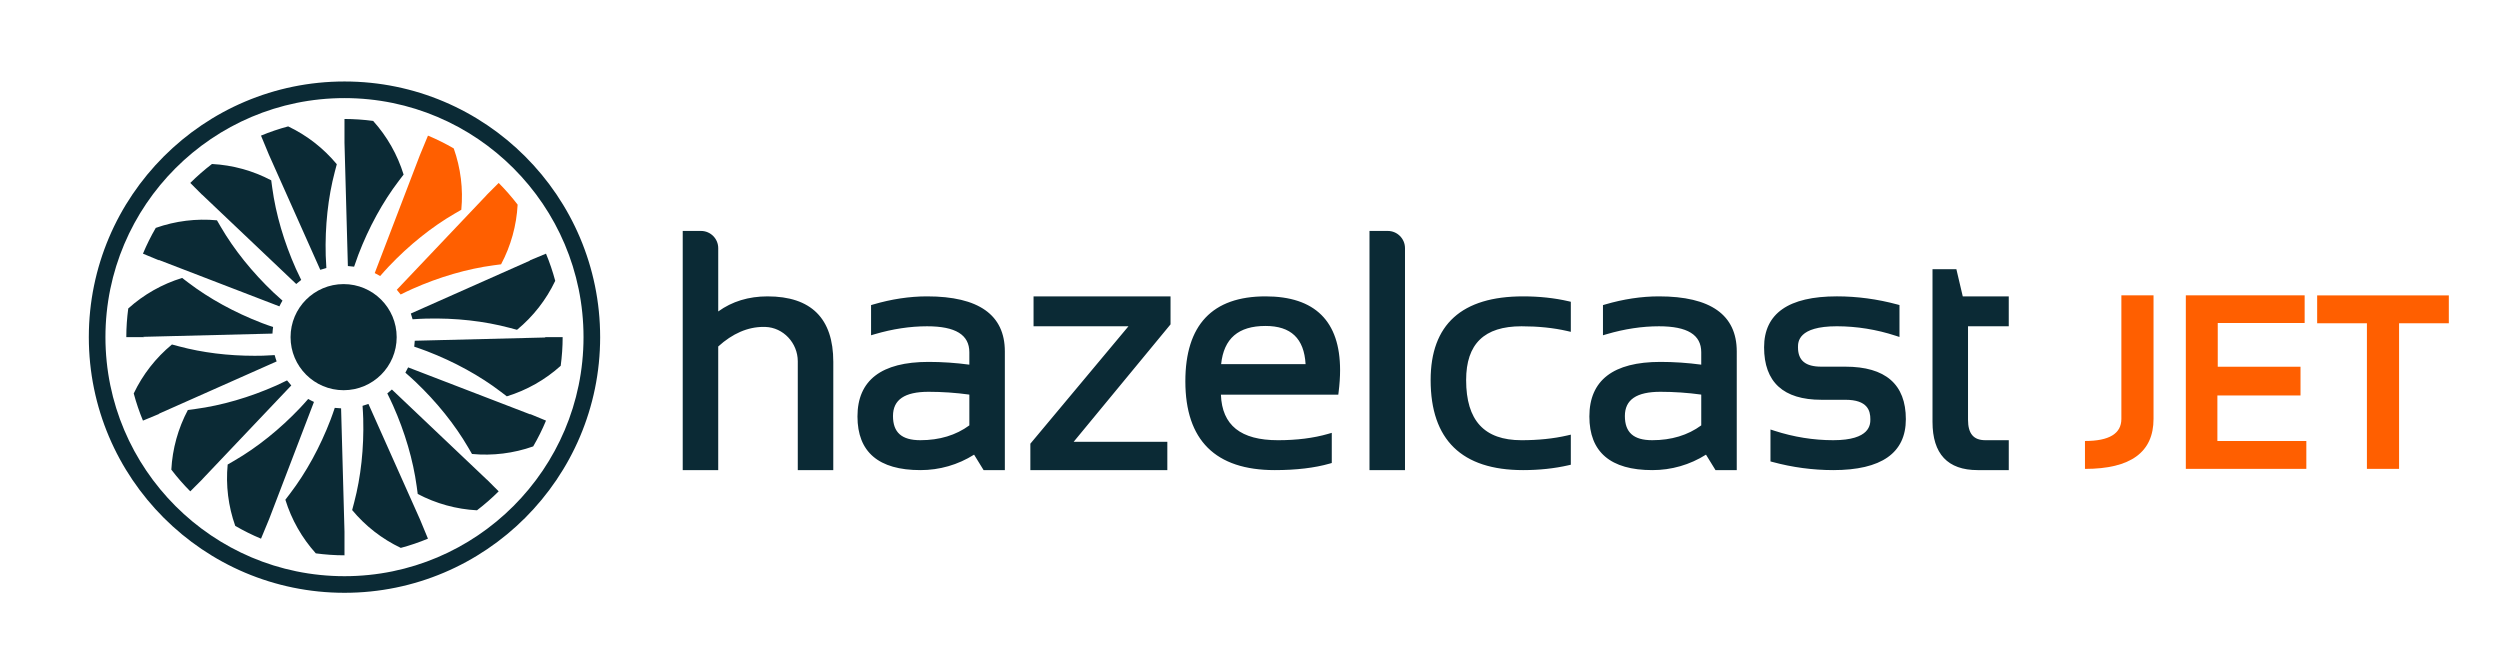
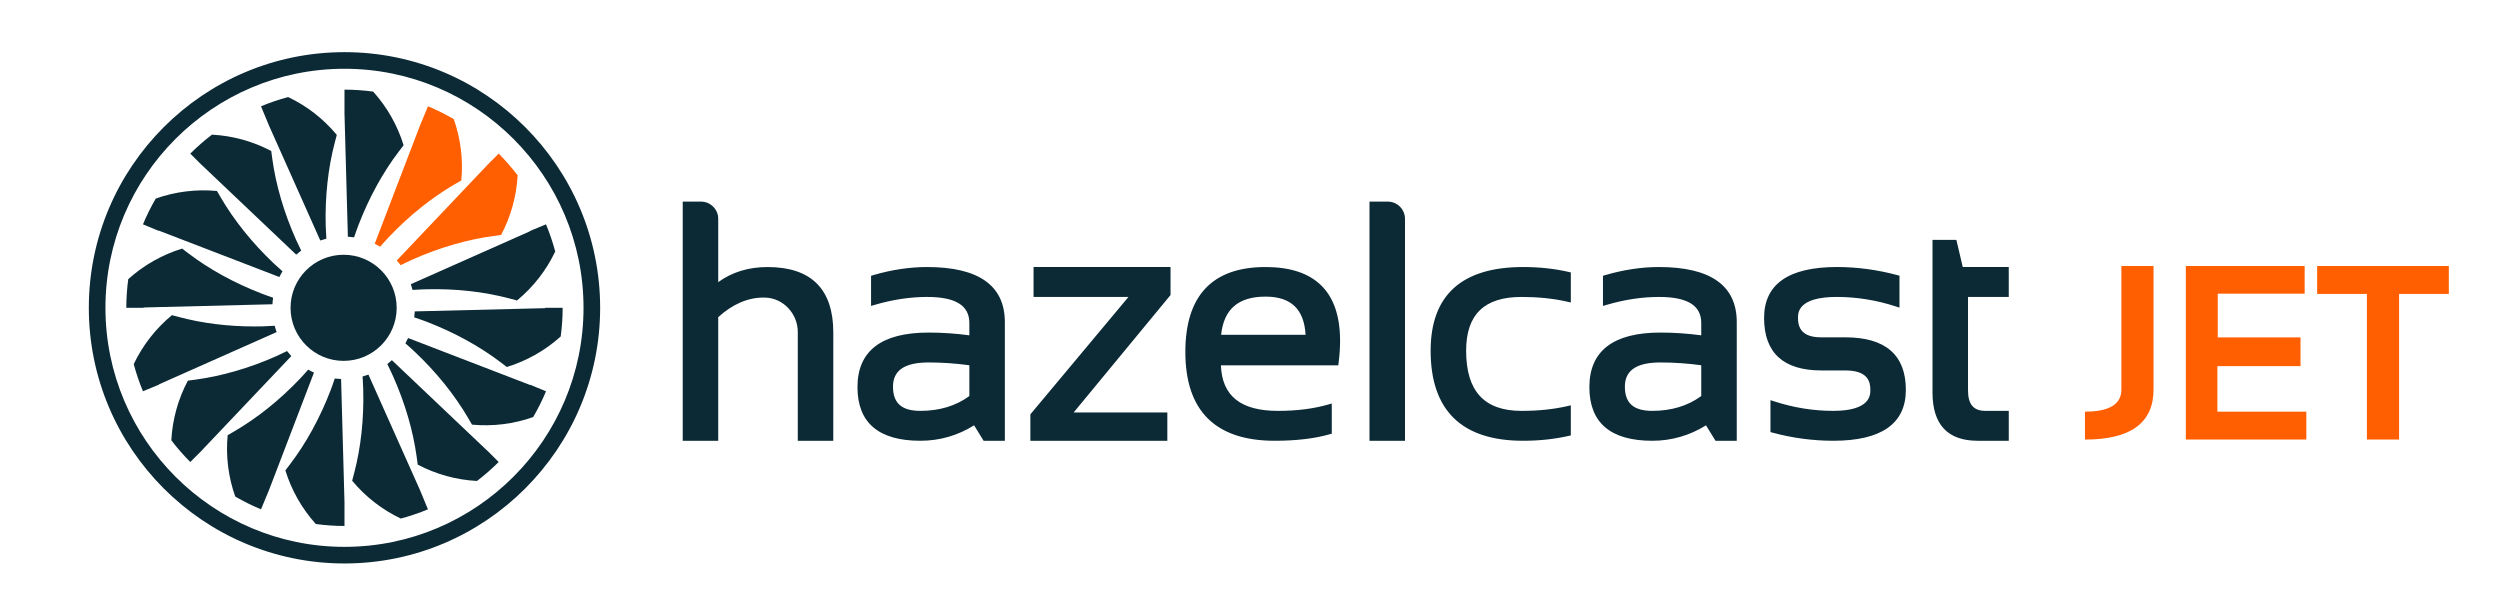
- <svg xmlns="http://www.w3.org/2000/svg" viewBox="-8.72 -8.00 245.44 64.00">
+ <svg xmlns="http://www.w3.org/2000/svg" viewBox="-8.72 -5.12 245.44 58.24">
  <path fill="#0B2A35" d="M161.787 38.153h-2.086l-.934-1.517a9.822 9.822 0 0 1-5.274 1.517c-4.097 0-6.175-1.771-6.175-5.265 0-3.555 2.346-5.358 6.975-5.358 1.328 0 2.674.091 4.008.27v-1.218c0-1.716-1.357-2.549-4.149-2.549-1.656 0-3.381.26-5.126.773l-.373.109v-2.961l.21-.062c1.798-.528 3.578-.796 5.29-.796 5.066 0 7.635 1.819 7.635 5.407l-.001 11.65zm-7.494-7.688c-2.347 0-3.489.777-3.489 2.376 0 1.621.855 2.376 2.689 2.376 1.877 0 3.495-.49 4.809-1.455V30.74a29.538 29.538 0 0 0-4.009-.275zm-81.205 7.688h-3.485V27.474c0-1.806-1.427-3.321-3.179-3.377l-.187-.003c-1.544 0-3.039.646-4.445 1.923v12.136h-3.485v-23.48h1.795c.932 0 1.691.758 1.691 1.691v6.214c1.358-.984 2.983-1.481 4.839-1.481 4.285 0 6.458 2.162 6.458 6.427l-.002 10.629zm16.844 0h-2.086l-.934-1.517a9.82 9.82 0 0 1-5.274 1.517c-4.097 0-6.175-1.771-6.175-5.265 0-3.555 2.347-5.358 6.975-5.358 1.327 0 2.674.091 4.008.27v-1.218c0-1.716-1.357-2.549-4.149-2.549-1.658 0-3.382.26-5.127.773l-.373.109v-2.961l.21-.062c1.798-.528 3.578-.796 5.291-.796 5.066 0 7.634 1.819 7.634 5.407v11.65zm-7.493-7.688c-2.348 0-3.489.777-3.489 2.376 0 1.621.855 2.376 2.689 2.376 1.878 0 3.494-.49 4.808-1.455V30.74a29.535 29.535 0 0 0-4.008-.275zm23.446 7.688H92.436V35.56l.068-.081 9.564-11.447H92.75v-2.936h13.449v2.749l-.067.081-9.444 11.448h9.196v2.779h.001zm10.548 0c-5.825 0-8.78-2.933-8.78-8.717 0-5.534 2.648-8.34 7.87-8.34 4.858 0 7.321 2.437 7.321 7.242 0 .671-.048 1.396-.144 2.155l-.032.255h-11.523c.109 3.007 1.945 4.47 5.603 4.47 1.836 0 3.487-.207 4.908-.617l.372-.107v2.961l-.211.061c-1.474.422-3.285.637-5.384.637zm-5.267-10.404h8.291c-.146-2.521-1.434-3.748-3.933-3.748-2.666 0-4.093 1.227-4.358 3.748zm18.051 10.404h-3.486v-23.48h1.795c.932 0 1.691.758 1.691 1.691v21.789zm11.595 0c-6.023 0-9.078-2.975-9.078-8.842 0-5.451 3.054-8.215 9.078-8.215 1.581 0 3.082.16 4.458.478l.227.052v2.953l-.358-.083c-1.332-.307-2.842-.463-4.485-.463-3.657 0-5.435 1.727-5.435 5.279 0 3.974 1.779 5.906 5.435 5.906 1.643 0 3.152-.156 4.485-.463l.358-.083v2.953l-.227.052c-1.377.316-2.877.476-4.458.476zm30.446 0a22.83 22.83 0 0 1-5.945-.795l-.215-.058v-3.134l.381.123c1.899.616 3.842.928 5.779.928 3.646 0 3.646-1.553 3.646-2.063 0-.818-.255-1.905-2.454-1.905h-2.353c-3.733 0-5.626-1.734-5.626-5.155 0-3.317 2.406-4.999 7.148-4.999 1.982 0 3.977.268 5.929.795l.215.058v3.134l-.381-.123a18.658 18.658 0 0 0-5.763-.928c-3.82 0-3.82 1.553-3.82 2.063 0 1.299.73 1.904 2.297 1.904h2.353c3.941 0 5.94 1.734 5.94 5.155.002 3.319-2.398 5-7.131 5zm17.234 0h-3.052c-2.943 0-4.434-1.591-4.434-4.731V18.429h2.343l.627 2.667h4.516v2.936h-4v9.17c0 1.375.541 2.015 1.701 2.015h2.3v2.936h-.001z" />
  <path fill="#FF5F00" d="M202.705 20.997v12.128c0 3.272-2.244 4.909-6.731 4.909v-2.74c2.383 0 3.574-.723 3.574-2.169V20.997h3.157zm14.836 0v2.716h-8.531v4.289h8.125v2.824h-8.161v4.468h8.733v2.74h-11.831V20.997h11.665zm14.155 0v2.74h-4.885v14.297h-3.157V23.738h-4.885v-2.74h12.927z" />
  <path fill="#0B2A35" d="M22.724 18.49a6.74 6.74 0 0 1 .598-.177 30.887 30.887 0 0 1-.064-1.221c-.079-2.874.229-5.719.891-8.225l.196-.744a14.062 14.062 0 0 0-4.775-3.714c-.914.245-1.804.547-2.666.906l.782 1.885 5.038 11.29zm-11.616-7.392l9.255 8.783c.157-.14.32-.273.489-.399a31.729 31.729 0 0 1-.517-1.085c-1.173-2.629-1.977-5.377-2.326-7.947l-.101-.746A14.063 14.063 0 0 0 12.091 8.1a21.663 21.663 0 0 0-2.13 1.861l1.16 1.16-.013-.023zm-4.28 6.406l11.881 4.573c.093-.193.194-.381.304-.564a32.47 32.47 0 0 1-.875-.79c-2.089-1.982-3.882-4.216-5.188-6.46l-.369-.634a14.067 14.067 0 0 0-6.008.744 21.368 21.368 0 0 0-1.258 2.531l1.59.659-.077-.059zm-1.497 7.564l12.699-.317c.011-.218.031-.433.061-.645-.365-.125-.731-.25-1.093-.39-2.686-1.034-5.196-2.413-7.261-3.99l-.575-.439a14.05 14.05 0 0 0-5.291 2.998c-.122.922-.191 1.86-.191 2.814h1.77l-.119-.031z" />
  <path fill="#FF5F00" d="M39.06 11.149l-8.824 9.3c.133.149.259.303.378.463.389-.192.779-.382 1.178-.559 2.624-1.166 5.371-1.963 7.942-2.306l.74-.098a14.055 14.055 0 0 0 1.625-5.858 21.663 21.663 0 0 0-1.861-2.13l-1.201 1.201.023-.013z" />
  <path fill="#0B2A35" d="M25.433 18.119c.207.012.411.033.612.063.133-.394.268-.787.417-1.178 1.027-2.683 2.401-5.19 3.972-7.25l.47-.616a14.062 14.062 0 0 0-2.99-5.266 21.427 21.427 0 0 0-2.814-.191V6.01l.333 12.109z" />
  <path fill="#FF5F00" d="M28.07 18.809c.183.089.361.185.534.289.28-.32.562-.638.856-.948 1.975-2.083 4.205-3.871 6.448-5.172l.662-.384a14.051 14.051 0 0 0-.743-6.022 21.43 21.43 0 0 0-2.53-1.258l-.799 1.93-4.428 11.565z" />
  <path fill="#0B2A35" d="M43.353 17.566L31.614 22.78c.065.185.122.373.172.565.439-.029.878-.055 1.32-.066 2.928-.072 5.696.238 8.228.912l.704.188a14.057 14.057 0 0 0 3.752-4.808 21.236 21.236 0 0 0-.906-2.667l-1.628.675.097-.013zm-15.902 14.09a7.06 7.06 0 0 1-.577.187c.028.42.055.841.066 1.264.079 2.875-.229 5.719-.891 8.225l-.196.744a14.062 14.062 0 0 0 4.775 3.714 21.236 21.236 0 0 0 2.667-.906L32.515 43l-5.064-11.344zm11.641 7.446l-9.338-8.862a7.192 7.192 0 0 1-.451.384c.193.389.383.779.561 1.178 1.173 2.627 1.977 5.375 2.326 7.947l.101.746a14.063 14.063 0 0 0 5.817 1.604 21.663 21.663 0 0 0 2.13-1.861l-1.159-1.159.013.023zm4.28-6.407l-12.024-4.628a7.106 7.106 0 0 1-.27.52c.332.29.662.583.984.889 2.088 1.981 3.882 4.215 5.188 6.46l.369.634a14.067 14.067 0 0 0 6.008-.744c.472-.812.894-1.656 1.258-2.531l-1.59-.659.077.059zm1.374-7.595l.12.032-12.866.32c-.01.197-.026.391-.052.583.419.142.838.287 1.254.447 2.686 1.034 5.196 2.413 7.26 3.99l.575.439a14.063 14.063 0 0 0 5.291-2.998c.122-.922.191-1.86.191-2.814h-1.773zm-22.642 6.36a6.889 6.889 0 0 1-.567-.292c-.261.297-.522.593-.796.881-1.976 2.083-4.206 3.871-6.448 5.172l-.662.384a14.053 14.053 0 0 0 .743 6.022c.812.472 1.656.894 2.531 1.258l.797-1.923 4.402-11.502zM11.14 39.05l8.738-9.209a7.321 7.321 0 0 1-.417-.495c-.348.17-.697.341-1.053.5-2.624 1.166-5.371 1.963-7.943 2.306l-.74.098A14.07 14.07 0 0 0 8.1 38.108a21.663 21.663 0 0 0 1.861 2.13l1.201-1.201-.022.013zm-4.293-6.417l11.593-5.15a6.874 6.874 0 0 1-.193-.621c-.384.024-.767.048-1.153.058-.272.007-.542.01-.811.01-2.624 0-5.119-.31-7.417-.922l-.705-.188a14.075 14.075 0 0 0-3.752 4.807c.245.914.547 1.805.906 2.667l1.628-.674-.096.013zm17.92-.544a7.058 7.058 0 0 1-.621-.047c-.131.385-.262.771-.408 1.153-1.027 2.682-2.4 5.189-3.972 7.25l-.47.616a14.057 14.057 0 0 0 2.99 5.266c.922.122 1.86.191 2.814.191V44.19l-.333-12.101z" />
  <circle cx="25.015" cy="25.1" r="5.209" fill="#0B2A35" />
  <path fill="#0B2A35" d="M25.1 50.199C11.26 50.199 0 38.94 0 25.1S11.26 0 25.1 0s25.1 11.259 25.1 25.1-11.26 25.099-25.1 25.099zm0-48.568c-12.94 0-23.468 10.528-23.468 23.468S12.159 48.568 25.1 48.568c12.94 0 23.468-10.528 23.468-23.468S38.04 1.631 25.1 1.631z" />
</svg>
